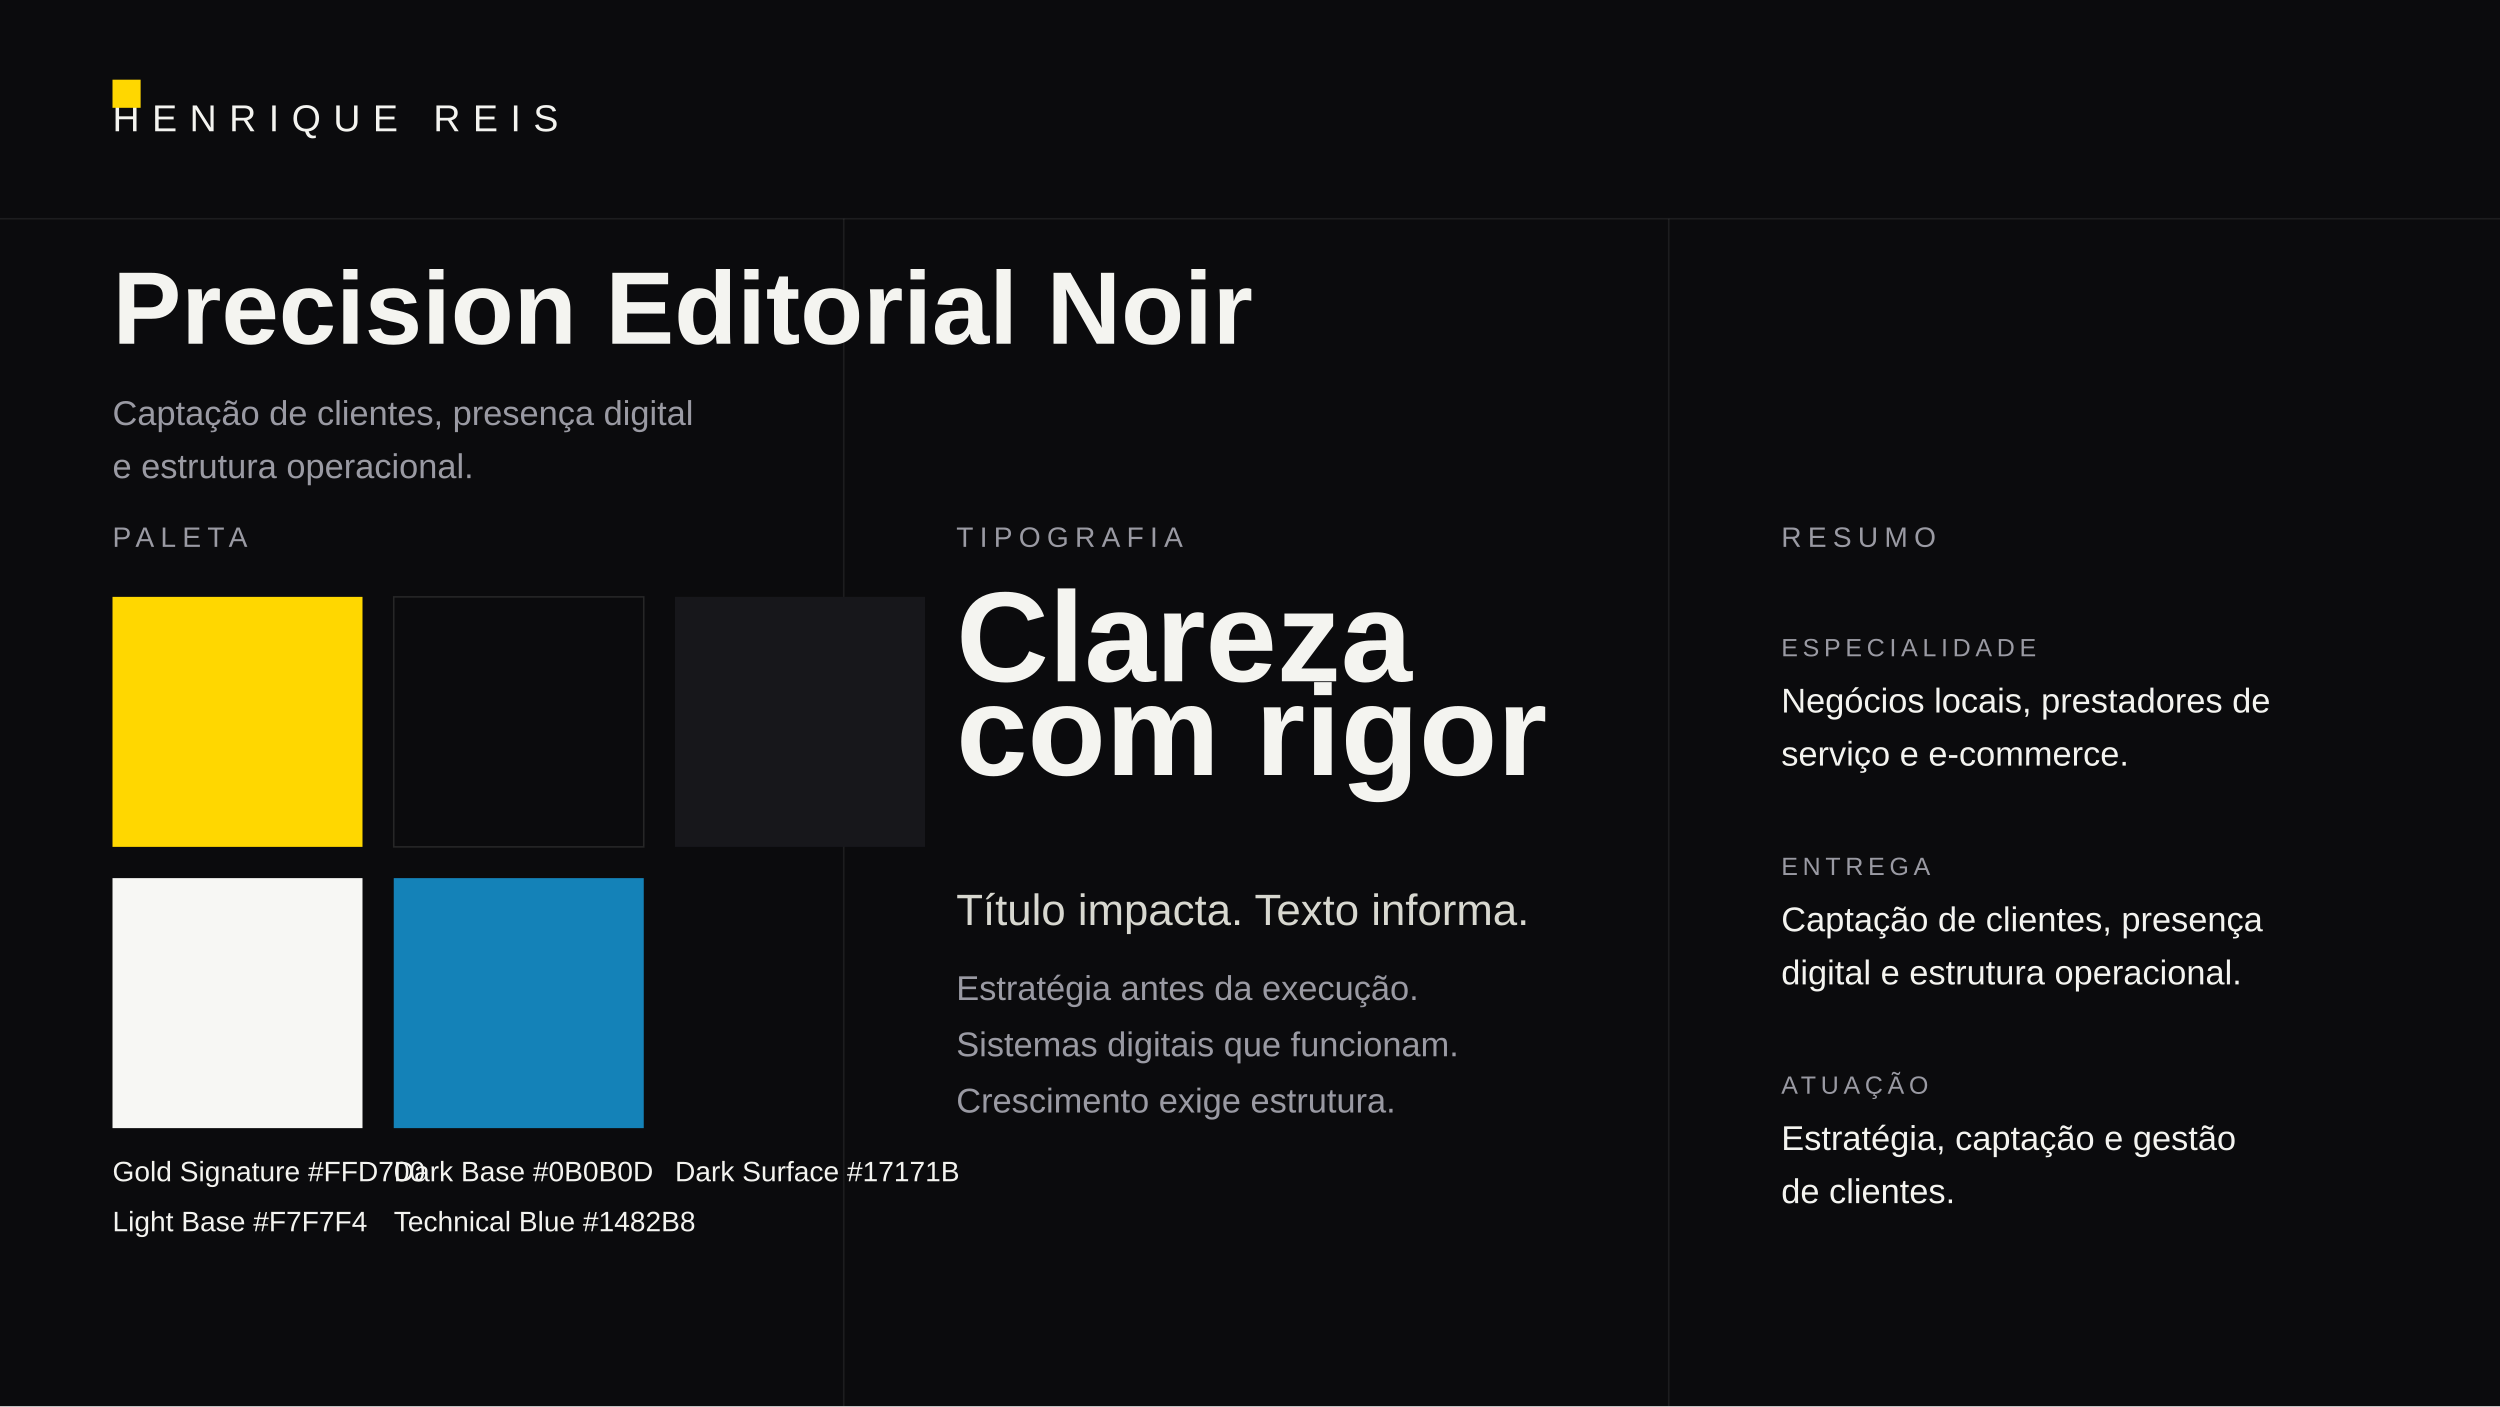
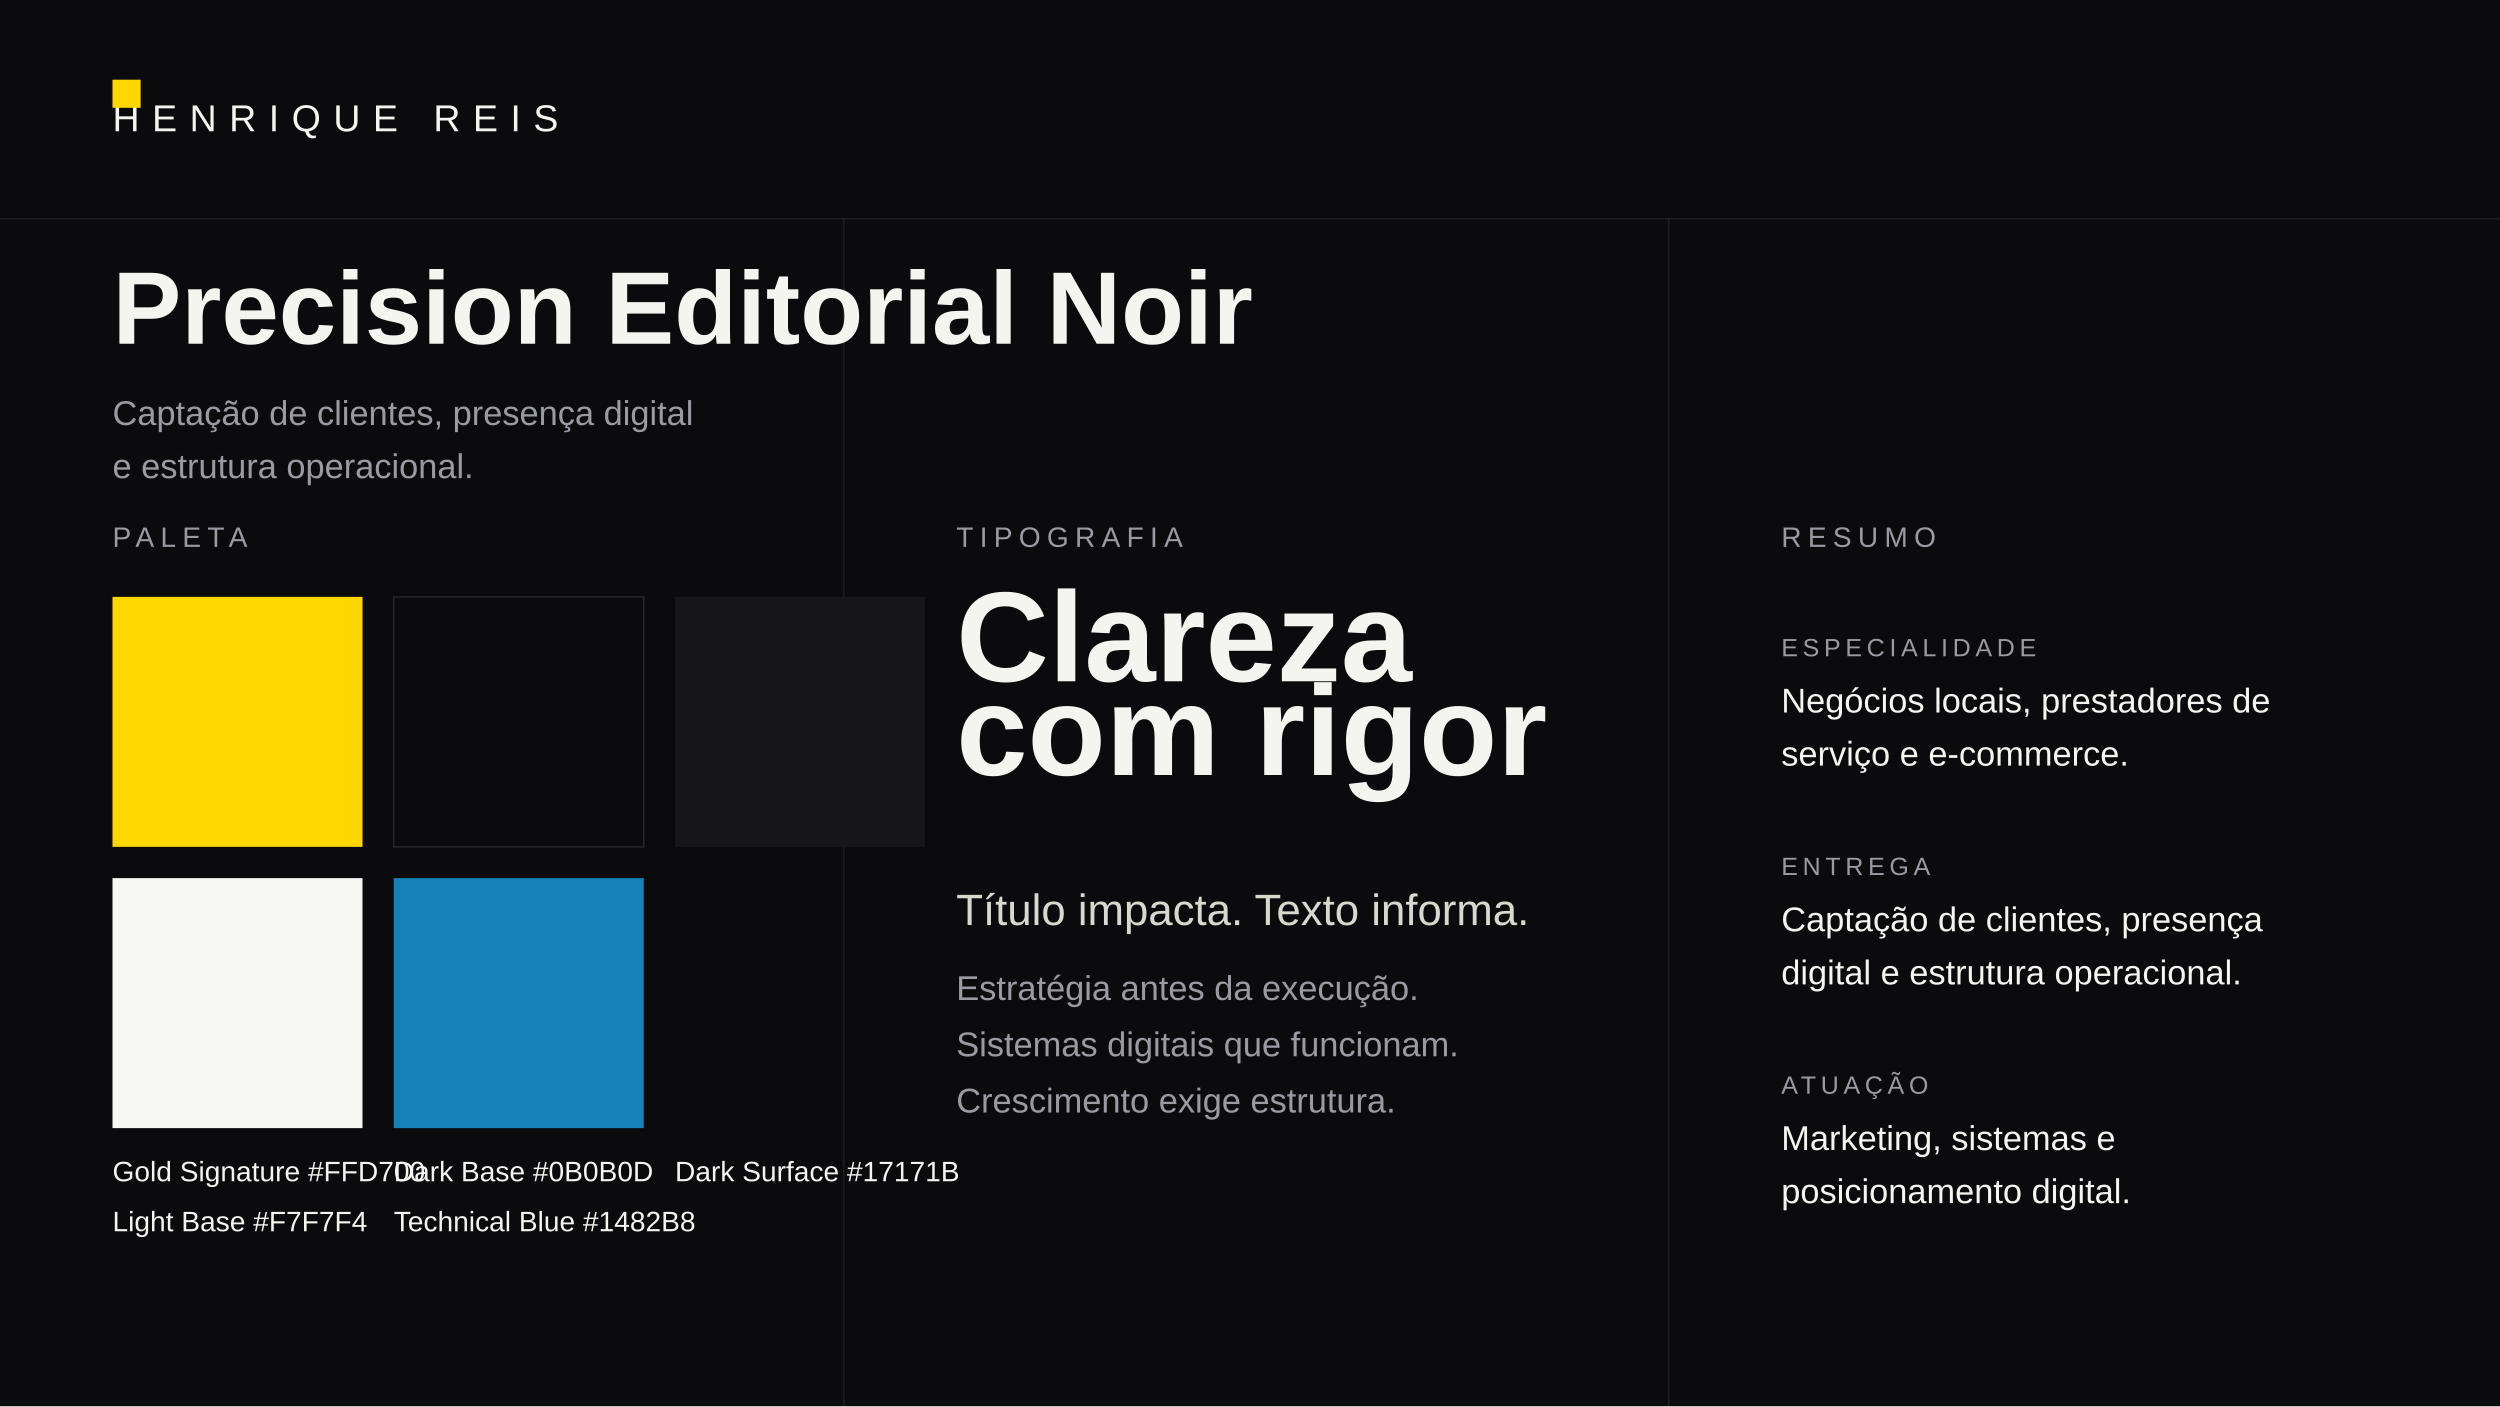
<svg xmlns="http://www.w3.org/2000/svg" width="1600" height="900" viewBox="0 0 1600 900" fill="none">
  <rect width="1600" height="900" fill="#0B0B0D" />
  <path d="M0 140H1600" stroke="#F4F4F0" stroke-opacity="0.08" />
  <path d="M540 140V900" stroke="#F4F4F0" stroke-opacity="0.08" />
  <path d="M1068 140V900" stroke="#F4F4F0" stroke-opacity="0.08" />
  <text x="72" y="84" fill="#F4F4F0" font-size="24" font-family="'Space Grotesk', 'Arial', sans-serif" letter-spacing="8">HENRIQUE REIS</text>
  <rect x="72" y="51" width="18" height="18" fill="#FFD700" />
  <text x="72" y="220" fill="#F4F4F0" font-size="66" font-family="'Space Grotesk', 'Arial', sans-serif" font-weight="700">
    Precision Editorial Noir
  </text>
  <text x="72" y="272" fill="#9A9AA3" font-size="22" font-family="'Manrope', 'Arial', sans-serif">
    Captação de clientes, presença digital
  </text>
  <text x="72" y="306" fill="#9A9AA3" font-size="22" font-family="'Manrope', 'Arial', sans-serif">
    e estrutura operacional.
  </text>
  <text x="72" y="350" fill="#9A9AA3" font-size="18" font-family="'Space Grotesk', 'Arial', sans-serif" letter-spacing="4">PALETA</text>
  <rect x="72" y="382" width="160" height="160" fill="#FFD700" />
  <rect x="252" y="382" width="160" height="160" fill="#0B0B0D" stroke="#F4F4F0" stroke-opacity="0.12" />
  <rect x="432" y="382" width="160" height="160" fill="#17171B" />
  <rect x="72" y="562" width="160" height="160" fill="#F7F7F4" />
  <rect x="252" y="562" width="160" height="160" fill="#1482B8" />
  <text x="72" y="756" fill="#F4F4F0" font-size="18" font-family="'Manrope', 'Arial', sans-serif">Gold Signature  #FFD700</text>
  <text x="252" y="756" fill="#F4F4F0" font-size="18" font-family="'Manrope', 'Arial', sans-serif">Dark Base  #0B0B0D</text>
  <text x="432" y="756" fill="#F4F4F0" font-size="18" font-family="'Manrope', 'Arial', sans-serif">Dark Surface  #17171B</text>
  <text x="72" y="788" fill="#F4F4F0" font-size="18" font-family="'Manrope', 'Arial', sans-serif">Light Base  #F7F7F4</text>
  <text x="252" y="788" fill="#F4F4F0" font-size="18" font-family="'Manrope', 'Arial', sans-serif">Technical Blue  #1482B8</text>
  <text x="612" y="350" fill="#9A9AA3" font-size="18" font-family="'Space Grotesk', 'Arial', sans-serif" letter-spacing="4">TIPOGRAFIA</text>
  <text x="612" y="436" fill="#F4F4F0" font-size="82" font-family="'Space Grotesk', 'Arial', sans-serif" font-weight="700">
    Clareza
  </text>
  <text x="612" y="496" fill="#F4F4F0" font-size="82" font-family="'Space Grotesk', 'Arial', sans-serif" font-weight="700">
    com rigor
  </text>
  <text x="612" y="592" fill="#D8D8D0" font-size="28" font-family="'Manrope', 'Arial', sans-serif">
    Título impacta. Texto informa.
  </text>
  <text x="612" y="640" fill="#9A9AA3" font-size="22" font-family="'Manrope', 'Arial', sans-serif">
    Estratégia antes da execução.
  </text>
  <text x="612" y="676" fill="#9A9AA3" font-size="22" font-family="'Manrope', 'Arial', sans-serif">
    Sistemas digitais que funcionam.
  </text>
  <text x="612" y="712" fill="#9A9AA3" font-size="22" font-family="'Manrope', 'Arial', sans-serif">
    Crescimento exige estrutura.
  </text>
  <text x="1140" y="350" fill="#9A9AA3" font-size="18" font-family="'Space Grotesk', 'Arial', sans-serif" letter-spacing="4">RESUMO</text>
  <text x="1140" y="420" fill="#9A9AA3" font-size="16" font-family="'Space Grotesk', 'Arial', sans-serif" letter-spacing="3">ESPECIALIDADE</text>
  <text x="1140" y="456" fill="#F4F4F0" font-size="22" font-family="'Manrope', 'Arial', sans-serif">
    Negócios locais, prestadores de
  </text>
  <text x="1140" y="490" fill="#F4F4F0" font-size="22" font-family="'Manrope', 'Arial', sans-serif">
    serviço e e-commerce.
  </text>
  <text x="1140" y="560" fill="#9A9AA3" font-size="16" font-family="'Space Grotesk', 'Arial', sans-serif" letter-spacing="3">ENTREGA</text>
  <text x="1140" y="596" fill="#F4F4F0" font-size="22" font-family="'Manrope', 'Arial', sans-serif">
    Captação de clientes, presença
  </text>
  <text x="1140" y="630" fill="#F4F4F0" font-size="22" font-family="'Manrope', 'Arial', sans-serif">
    digital e estrutura operacional.
  </text>
  <text x="1140" y="700" fill="#9A9AA3" font-size="16" font-family="'Space Grotesk', 'Arial', sans-serif" letter-spacing="3">ATUAÇÃO</text>
  <text x="1140" y="736" fill="#F4F4F0" font-size="22" font-family="'Manrope', 'Arial', sans-serif">
-     Estratégia, captação e gestão
+     Marketing, sistemas e
  </text>
  <text x="1140" y="770" fill="#F4F4F0" font-size="22" font-family="'Manrope', 'Arial', sans-serif">
-     de clientes.
+     posicionamento digital.
  </text>
</svg>
